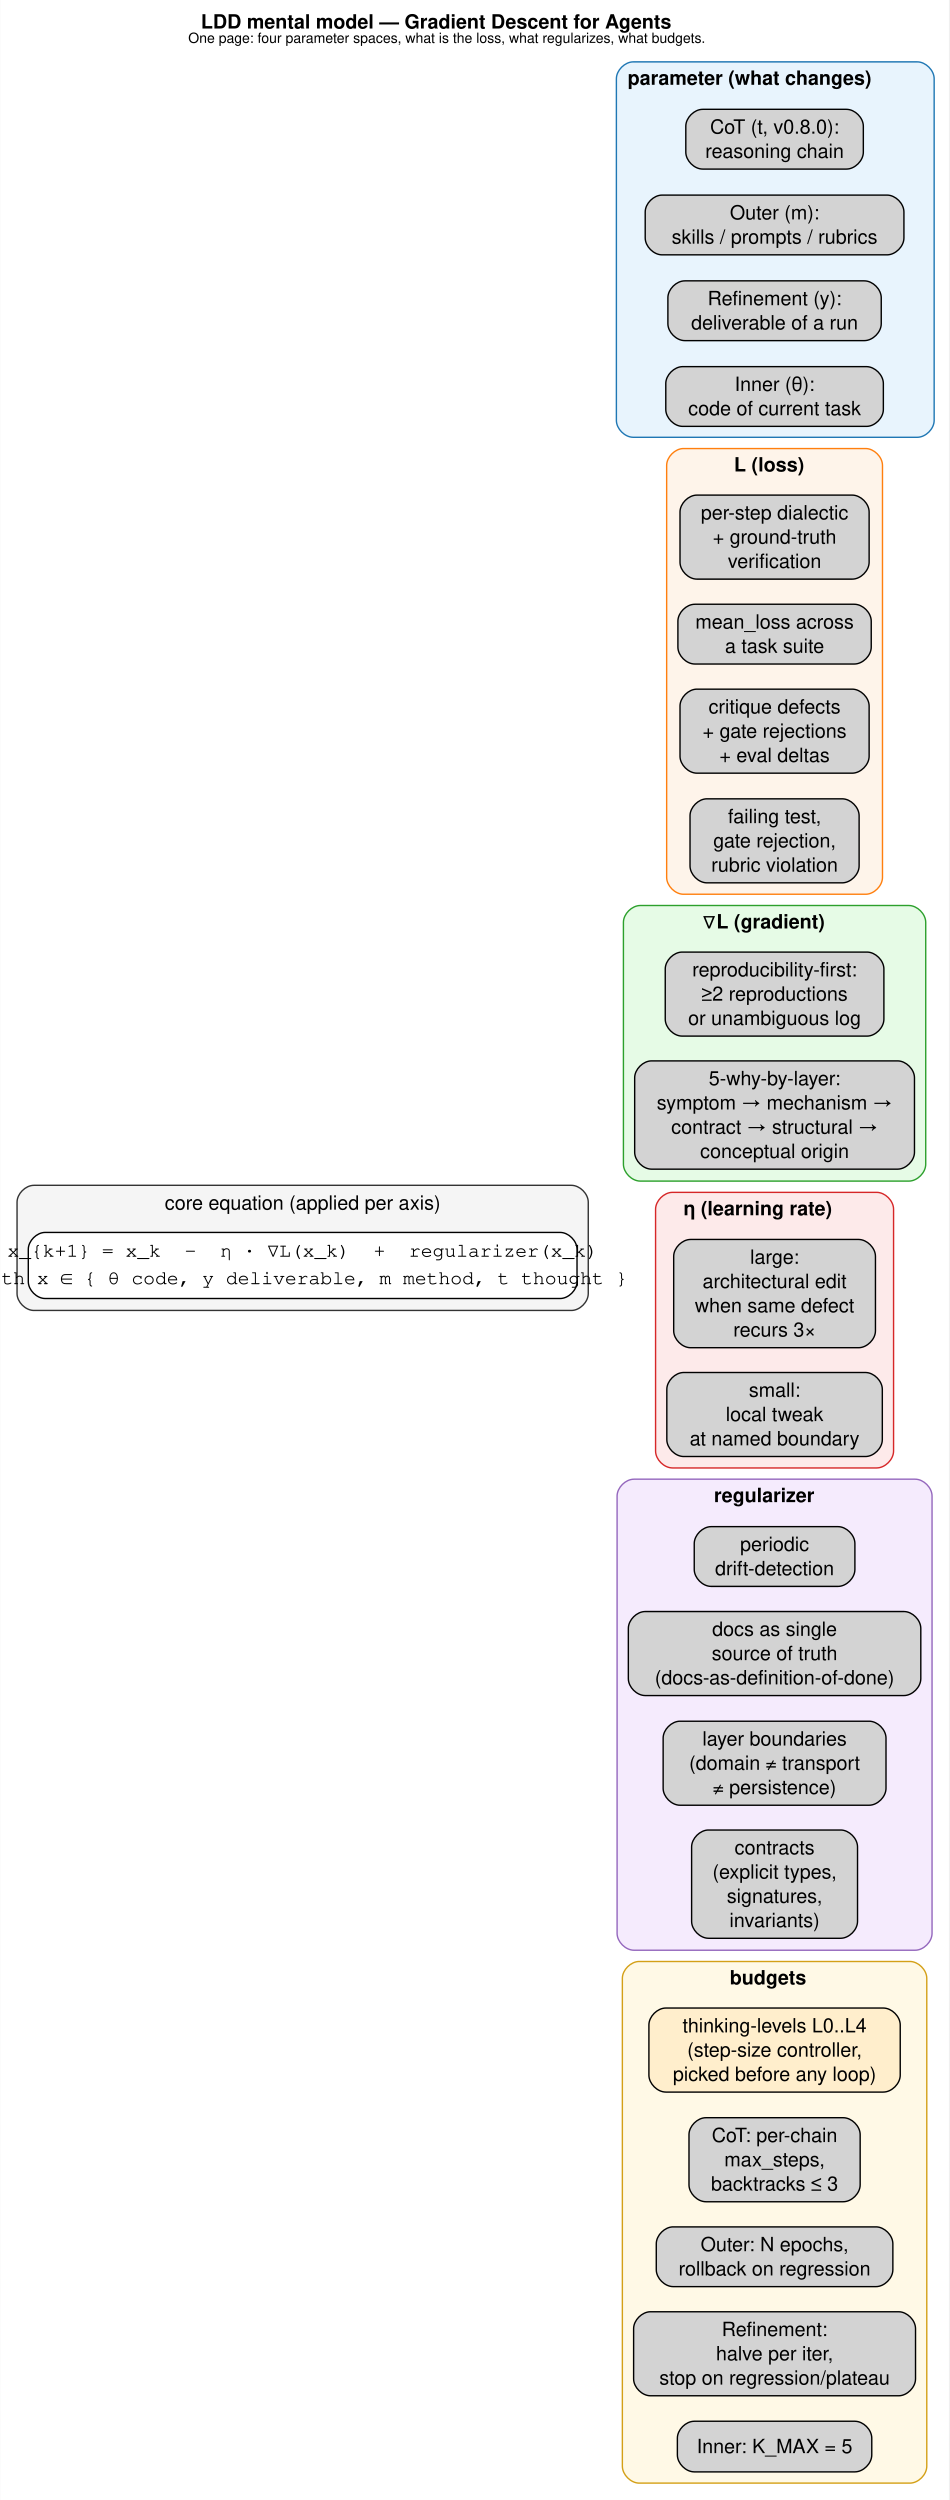
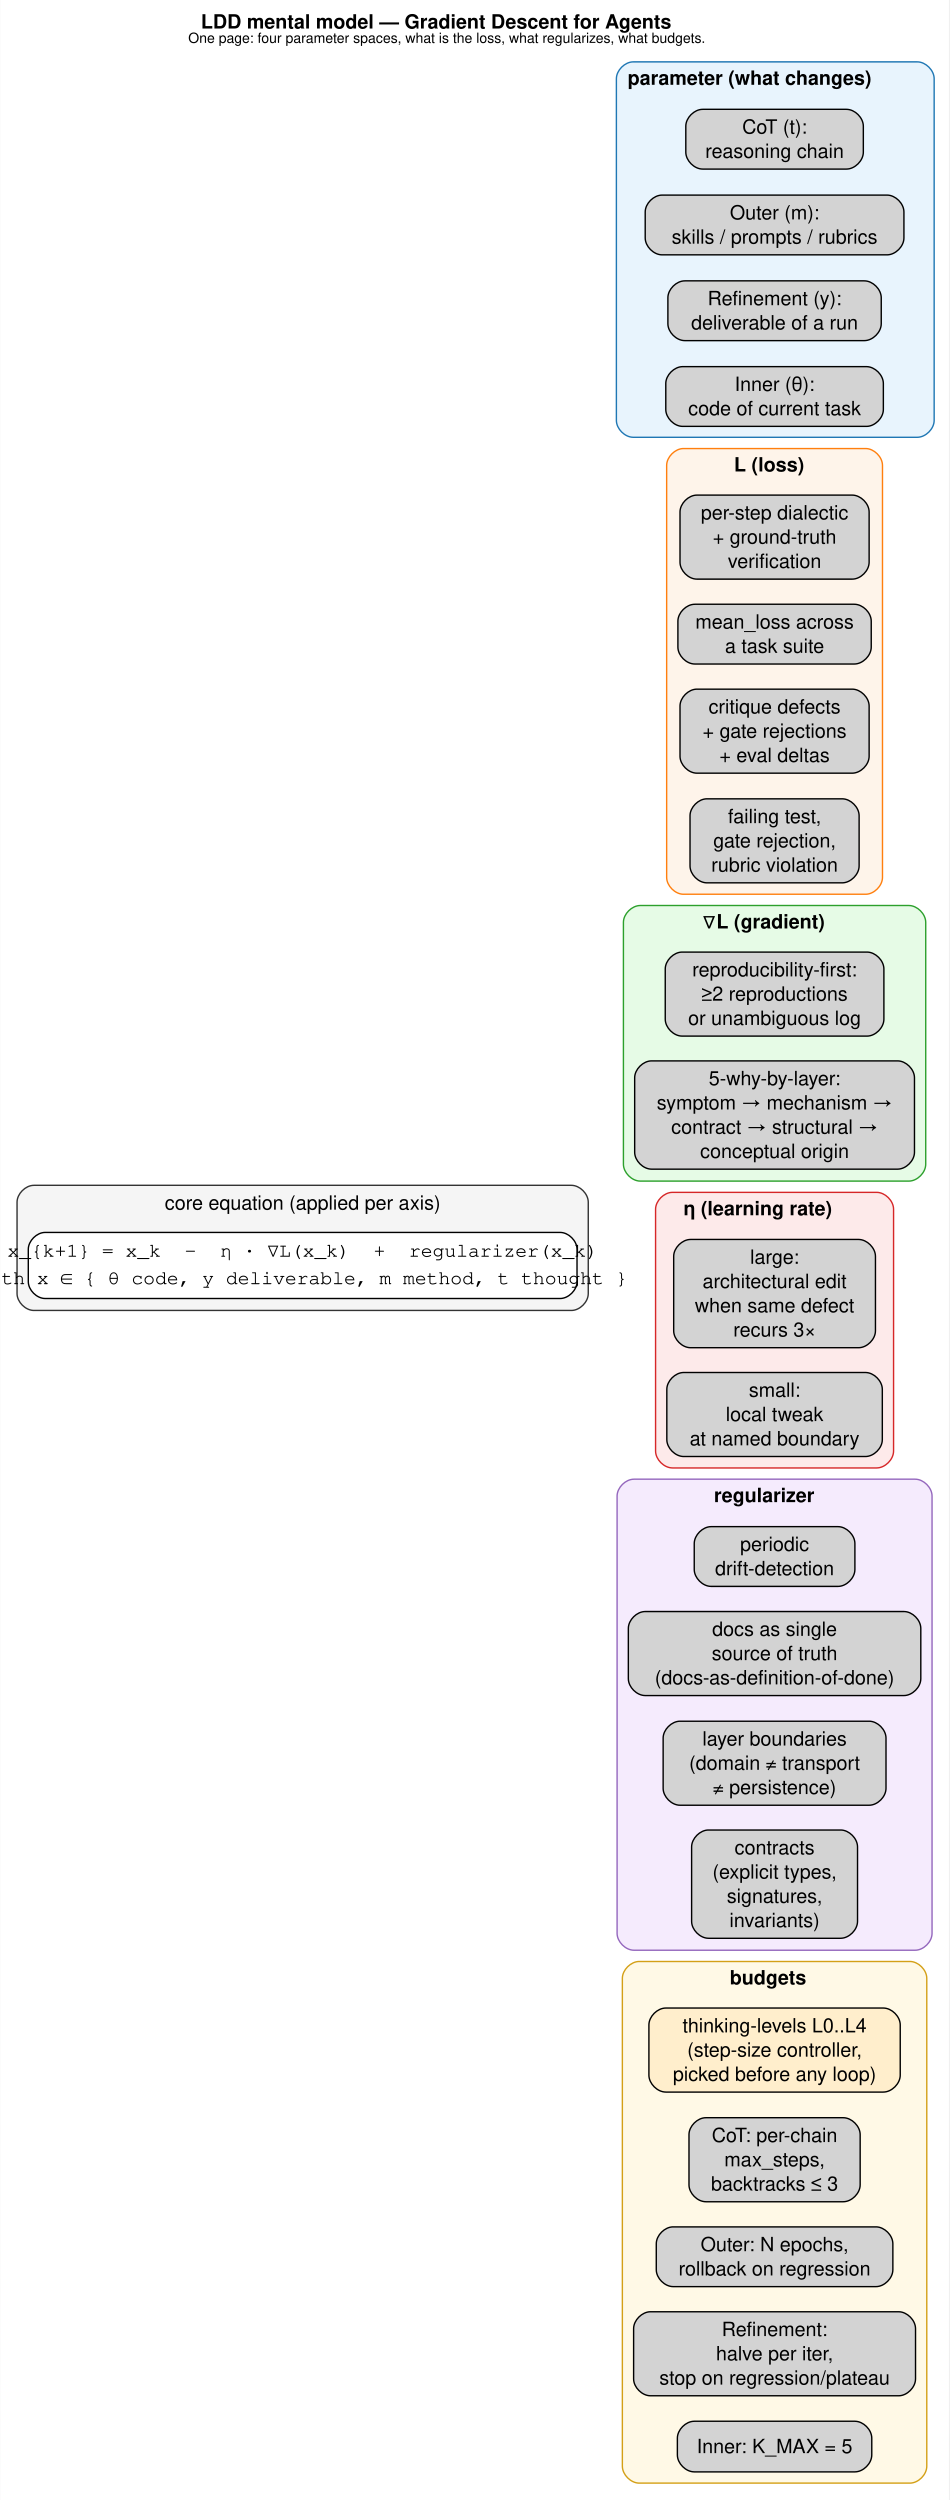
<svg xmlns="http://www.w3.org/2000/svg" width="675pt" height="1778pt" viewBox="0.00 0.00 674.75 1778.00">
  <g id="graph0" class="graph" transform="scale(1 1) rotate(0) translate(4 1774)">
    <polygon fill="white" stroke="none" points="-4,4 -4,-1774 670.75,-1774 670.75,4 -4,4" />
    <text text-anchor="start" x="138.75" y="-1753.7" font-family="Helvetica,sans-Serif" font-weight="bold" font-size="14.00">LDD mental model — Gradient Descent for Agents</text>
    <text text-anchor="start" x="129.75" y="-1743.5" font-family="Helvetica,sans-Serif" font-size="10.00">One page: four parameter spaces, what is the loss, what regularizes, what budgets.</text>
    <g id="clust1" class="cluster">
      <path fill="#f5f5f5" stroke="#333333" d="M20,-842C20,-842 402.25,-842 402.25,-842 408.25,-842 414.25,-848 414.25,-854 414.25,-854 414.25,-919 414.25,-919 414.25,-925 408.25,-931 402.25,-931 402.25,-931 20,-931 20,-931 14,-931 8,-925 8,-919 8,-919 8,-854 8,-854 8,-848 14,-842 20,-842" />
      <text text-anchor="middle" x="211.12" y="-913.7" font-family="Helvetica,sans-Serif" font-size="14.00">core equation (applied per axis)</text>
    </g>
    <g id="clust2" class="cluster">
      <path fill="#e8f4fd" stroke="#1f77b4" d="M446.25,-1463C446.25,-1463 648.25,-1463 648.25,-1463 654.25,-1463 660.25,-1469 660.25,-1475 660.25,-1475 660.25,-1718 660.25,-1718 660.25,-1724 654.25,-1730 648.25,-1730 648.25,-1730 446.25,-1730 446.25,-1730 440.25,-1730 434.25,-1724 434.25,-1718 434.25,-1718 434.25,-1475 434.25,-1475 434.25,-1469 440.25,-1463 446.25,-1463" />
      <text text-anchor="start" x="442.25" y="-1713.7" font-family="Helvetica,sans-Serif" font-weight="bold" font-size="14.00">parameter (what changes)</text>
    </g>
    <g id="clust3" class="cluster">
      <path fill="#fef4ea" stroke="#ff7f0e" d="M482,-1138C482,-1138 611.5,-1138 611.5,-1138 617.5,-1138 623.5,-1144 623.5,-1150 623.5,-1150 623.5,-1443 623.5,-1443 623.5,-1449 617.5,-1455 611.5,-1455 611.5,-1455 482,-1455 482,-1455 476,-1455 470,-1449 470,-1443 470,-1443 470,-1150 470,-1150 470,-1144 476,-1138 482,-1138" />
      <text text-anchor="start" x="517.88" y="-1438.7" font-family="Helvetica,sans-Serif" font-weight="bold" font-size="14.00">L (loss)</text>
    </g>
    <g id="clust4" class="cluster">
      <path fill="#e6fbe6" stroke="#2ca02c" d="M451.25,-934C451.25,-934 642.25,-934 642.25,-934 648.25,-934 654.25,-940 654.25,-946 654.25,-946 654.25,-1118 654.25,-1118 654.25,-1124 648.25,-1130 642.25,-1130 642.25,-1130 451.25,-1130 451.25,-1130 445.25,-1130 439.25,-1124 439.25,-1118 439.25,-1118 439.25,-946 439.25,-946 439.25,-940 445.25,-934 451.25,-934" />
      <text text-anchor="start" x="495" y="-1113.7" font-family="Helvetica,sans-Serif" font-weight="bold" font-size="14.00">∇L (gradient)</text>
    </g>
    <g id="clust5" class="cluster">
      <path fill="#fdeaea" stroke="#d62728" d="M474.12,-730C474.12,-730 619.38,-730 619.38,-730 625.38,-730 631.38,-736 631.38,-742 631.38,-742 631.38,-914 631.38,-914 631.38,-920 625.38,-926 619.38,-926 619.38,-926 474.12,-926 474.12,-926 468.12,-926 462.12,-920 462.12,-914 462.12,-914 462.12,-742 462.12,-742 462.12,-736 468.12,-730 474.12,-730" />
      <text text-anchor="start" x="481.88" y="-909.7" font-family="Helvetica,sans-Serif" font-weight="bold" font-size="14.00">η (learning rate)</text>
    </g>
    <g id="clust6" class="cluster">
      <path fill="#f5ebfd" stroke="#9467bd" d="M446.75,-387C446.75,-387 646.75,-387 646.75,-387 652.75,-387 658.75,-393 658.75,-399 658.75,-399 658.75,-710 658.75,-710 658.75,-716 652.75,-722 646.75,-722 646.75,-722 446.75,-722 446.75,-722 440.75,-722 434.75,-716 434.75,-710 434.75,-710 434.75,-399 434.75,-399 434.75,-393 440.75,-387 446.75,-387" />
      <text text-anchor="start" x="503.62" y="-705.7" font-family="Helvetica,sans-Serif" font-weight="bold" font-size="14.00">regularizer</text>
    </g>
    <g id="clust7" class="cluster">
      <path fill="#fff9e6" stroke="#d4a017" d="M450.5,-8C450.5,-8 643,-8 643,-8 649,-8 655,-14 655,-20 655,-20 655,-367 655,-367 655,-373 649,-379 643,-379 643,-379 450.5,-379 450.5,-379 444.5,-379 438.5,-373 438.5,-367 438.5,-367 438.5,-20 438.5,-20 438.5,-14 444.5,-8 450.5,-8" />
      <text text-anchor="start" x="514.88" y="-362.7" font-family="Helvetica,sans-Serif" font-weight="bold" font-size="14.00">budgets</text>
    </g>
    <g id="node1" class="node">
      <path fill="#ffffff" stroke="black" d="M394.25,-897.5C394.25,-897.5 28,-897.5 28,-897.5 22,-897.5 16,-891.5 16,-885.5 16,-885.5 16,-862.5 16,-862.5 16,-856.5 22,-850.5 28,-850.5 28,-850.5 394.25,-850.5 394.25,-850.5 400.25,-850.5 406.25,-856.5 406.25,-862.5 406.25,-862.5 406.25,-885.5 406.25,-885.5 406.25,-891.5 400.25,-897.5 394.25,-897.5" />
      <text text-anchor="middle" x="211.12" y="-880.2" font-family="Courier,monospace" font-size="14.00">x_{k+1} = x_k  −  η · ∇L(x_k)  +  regularizer(x_k)</text>
      <text text-anchor="middle" x="211.12" y="-860.7" font-family="Courier,monospace" font-size="14.00">with x ∈ { θ code, y deliverable, m method, t thought }</text>
    </g>
    <g id="node2" class="node">
      <path fill="lightgrey" stroke="black" d="M612.12,-1513.25C612.12,-1513.25 481.38,-1513.25 481.38,-1513.25 475.38,-1513.25 469.38,-1507.25 469.38,-1501.25 469.38,-1501.25 469.38,-1482.75 469.38,-1482.75 469.38,-1476.75 475.38,-1470.75 481.38,-1470.75 481.38,-1470.75 612.12,-1470.75 612.12,-1470.75 618.12,-1470.75 624.12,-1476.75 624.12,-1482.75 624.12,-1482.75 624.12,-1501.25 624.12,-1501.25 624.12,-1507.25 618.12,-1513.25 612.12,-1513.25" />
      <text text-anchor="middle" x="546.75" y="-1495.95" font-family="Helvetica,sans-Serif" font-size="14.00">Inner (θ):</text>
      <text text-anchor="middle" x="546.75" y="-1478.7" font-family="Helvetica,sans-Serif" font-size="14.00">code of current task</text>
    </g>
    <g id="node6" class="node">
      <path fill="lightgrey" stroke="black" d="M594.88,-1205.88C594.88,-1205.88 498.62,-1205.88 498.62,-1205.88 492.62,-1205.88 486.62,-1199.88 486.62,-1193.88 486.62,-1193.88 486.62,-1158.12 486.62,-1158.12 486.62,-1152.12 492.62,-1146.12 498.62,-1146.12 498.62,-1146.12 594.88,-1146.12 594.88,-1146.12 600.88,-1146.12 606.88,-1152.12 606.88,-1158.12 606.88,-1158.12 606.88,-1193.88 606.88,-1193.88 606.88,-1199.88 600.88,-1205.88 594.88,-1205.88" />
      <text text-anchor="middle" x="546.75" y="-1188.58" font-family="Helvetica,sans-Serif" font-size="14.00">failing test,</text>
      <text text-anchor="middle" x="546.75" y="-1171.33" font-family="Helvetica,sans-Serif" font-size="14.00">gate rejection,</text>
      <text text-anchor="middle" x="546.75" y="-1154.08" font-family="Helvetica,sans-Serif" font-size="14.00">rubric violation</text>
    </g>
    <g id="node10" class="node">
      <path fill="lightgrey" stroke="black" d="M634.25,-1019.5C634.25,-1019.5 459.25,-1019.5 459.25,-1019.5 453.25,-1019.5 447.25,-1013.5 447.25,-1007.5 447.25,-1007.5 447.25,-954.5 447.25,-954.5 447.25,-948.5 453.25,-942.5 459.25,-942.5 459.25,-942.5 634.25,-942.5 634.25,-942.5 640.25,-942.5 646.25,-948.5 646.25,-954.5 646.25,-954.5 646.25,-1007.5 646.25,-1007.5 646.25,-1013.5 640.25,-1019.5 634.25,-1019.5" />
      <text text-anchor="middle" x="546.75" y="-1002.2" font-family="Helvetica,sans-Serif" font-size="14.00">5-why-by-layer:</text>
      <text text-anchor="middle" x="546.75" y="-984.95" font-family="Helvetica,sans-Serif" font-size="14.00">symptom → mechanism →</text>
      <text text-anchor="middle" x="546.75" y="-967.7" font-family="Helvetica,sans-Serif" font-size="14.00">contract → structural →</text>
      <text text-anchor="middle" x="546.75" y="-950.45" font-family="Helvetica,sans-Serif" font-size="14.00">conceptual origin</text>
    </g>
    <g id="node12" class="node">
      <path fill="lightgrey" stroke="black" d="M611.38,-797.88C611.38,-797.88 482.12,-797.88 482.12,-797.88 476.12,-797.88 470.12,-791.88 470.12,-785.88 470.12,-785.88 470.12,-750.12 470.12,-750.12 470.12,-744.12 476.12,-738.12 482.12,-738.12 482.12,-738.12 611.38,-738.12 611.38,-738.12 617.38,-738.12 623.38,-744.12 623.38,-750.12 623.38,-750.12 623.38,-785.88 623.38,-785.88 623.38,-791.88 617.38,-797.88 611.38,-797.88" />
      <text text-anchor="middle" x="546.75" y="-780.58" font-family="Helvetica,sans-Serif" font-size="14.00">small:</text>
      <text text-anchor="middle" x="546.75" y="-763.33" font-family="Helvetica,sans-Serif" font-size="14.00">local tweak</text>
      <text text-anchor="middle" x="546.75" y="-746.08" font-family="Helvetica,sans-Serif" font-size="14.00">at named boundary</text>
    </g>
    <g id="node14" class="node">
      <path fill="lightgrey" stroke="black" d="M593.75,-472.5C593.75,-472.5 499.75,-472.5 499.75,-472.5 493.75,-472.5 487.75,-466.5 487.75,-460.5 487.75,-460.5 487.75,-407.5 487.75,-407.5 487.75,-401.5 493.75,-395.5 499.75,-395.5 499.75,-395.5 593.75,-395.5 593.75,-395.5 599.75,-395.5 605.75,-401.5 605.75,-407.5 605.75,-407.5 605.75,-460.5 605.75,-460.5 605.75,-466.5 599.75,-472.5 593.75,-472.5" />
      <text text-anchor="middle" x="546.75" y="-455.2" font-family="Helvetica,sans-Serif" font-size="14.00">contracts</text>
      <text text-anchor="middle" x="546.75" y="-437.95" font-family="Helvetica,sans-Serif" font-size="14.00">(explicit types,</text>
      <text text-anchor="middle" x="546.75" y="-420.7" font-family="Helvetica,sans-Serif" font-size="14.00">signatures,</text>
      <text text-anchor="middle" x="546.75" y="-403.45" font-family="Helvetica,sans-Serif" font-size="14.00">invariants)</text>
    </g>
    <g id="node18" class="node">
      <path fill="lightgrey" stroke="black" d="M603.88,-52C603.88,-52 489.62,-52 489.62,-52 483.62,-52 477.62,-46 477.62,-40 477.62,-40 477.62,-28 477.62,-28 477.62,-22 483.62,-16 489.62,-16 489.62,-16 603.88,-16 603.88,-16 609.88,-16 615.88,-22 615.88,-28 615.88,-28 615.88,-40 615.88,-40 615.88,-46 609.88,-52 603.88,-52" />
      <text text-anchor="middle" x="546.75" y="-29.32" font-family="Helvetica,sans-Serif" font-size="14.00">Inner: K_MAX = 5</text>
    </g>
    <g id="node3" class="node">
      <path fill="lightgrey" stroke="black" d="M610.62,-1574.25C610.62,-1574.25 482.88,-1574.25 482.88,-1574.25 476.88,-1574.25 470.88,-1568.25 470.88,-1562.25 470.88,-1562.25 470.88,-1543.75 470.88,-1543.75 470.88,-1537.75 476.88,-1531.75 482.88,-1531.75 482.88,-1531.75 610.62,-1531.75 610.62,-1531.75 616.62,-1531.75 622.62,-1537.75 622.62,-1543.75 622.62,-1543.75 622.62,-1562.25 622.62,-1562.25 622.62,-1568.25 616.62,-1574.25 610.62,-1574.25" />
      <text text-anchor="middle" x="546.75" y="-1556.95" font-family="Helvetica,sans-Serif" font-size="14.00">Refinement (y):</text>
      <text text-anchor="middle" x="546.75" y="-1539.7" font-family="Helvetica,sans-Serif" font-size="14.00">deliverable of a run</text>
    </g>
    <g id="node4" class="node">
      <path fill="lightgrey" stroke="black" d="M626.75,-1635.25C626.75,-1635.25 466.75,-1635.25 466.75,-1635.25 460.75,-1635.25 454.75,-1629.25 454.75,-1623.25 454.75,-1623.25 454.75,-1604.75 454.75,-1604.75 454.75,-1598.75 460.75,-1592.75 466.75,-1592.75 466.75,-1592.75 626.75,-1592.75 626.75,-1592.75 632.75,-1592.75 638.75,-1598.75 638.75,-1604.75 638.75,-1604.75 638.75,-1623.25 638.75,-1623.25 638.75,-1629.25 632.75,-1635.25 626.75,-1635.25" />
      <text text-anchor="middle" x="546.75" y="-1617.95" font-family="Helvetica,sans-Serif" font-size="14.00">Outer (m):</text>
      <text text-anchor="middle" x="546.75" y="-1600.7" font-family="Helvetica,sans-Serif" font-size="14.00">skills / prompts / rubrics</text>
    </g>
    <g id="node5" class="node">
      <path fill="lightgrey" stroke="black" d="M597.88,-1696.25C597.88,-1696.25 495.62,-1696.25 495.62,-1696.25 489.62,-1696.25 483.62,-1690.25 483.62,-1684.25 483.62,-1684.25 483.62,-1665.75 483.62,-1665.75 483.62,-1659.75 489.62,-1653.75 495.62,-1653.75 495.62,-1653.75 597.88,-1653.75 597.88,-1653.75 603.88,-1653.75 609.88,-1659.75 609.88,-1665.75 609.88,-1665.75 609.88,-1684.25 609.88,-1684.25 609.88,-1690.25 603.88,-1696.25 597.88,-1696.25" />
-       <text text-anchor="middle" x="546.75" y="-1678.95" font-family="Helvetica,sans-Serif" font-size="14.00">CoT (t, v0.8.0):</text>
+       <text text-anchor="middle" x="546.75" y="-1678.95" font-family="Helvetica,sans-Serif" font-size="14.00">CoT (t):</text>
      <text text-anchor="middle" x="546.75" y="-1661.7" font-family="Helvetica,sans-Serif" font-size="14.00">reasoning chain</text>
    </g>
    <g id="node7" class="node">
      <path fill="lightgrey" stroke="black" d="M602,-1283.88C602,-1283.88 491.5,-1283.88 491.5,-1283.88 485.5,-1283.88 479.5,-1277.88 479.5,-1271.88 479.5,-1271.88 479.5,-1236.12 479.5,-1236.12 479.5,-1230.12 485.5,-1224.12 491.5,-1224.12 491.5,-1224.12 602,-1224.12 602,-1224.12 608,-1224.12 614,-1230.12 614,-1236.12 614,-1236.12 614,-1271.88 614,-1271.88 614,-1277.88 608,-1283.88 602,-1283.88" />
      <text text-anchor="middle" x="546.75" y="-1266.58" font-family="Helvetica,sans-Serif" font-size="14.00">critique defects</text>
      <text text-anchor="middle" x="546.75" y="-1249.33" font-family="Helvetica,sans-Serif" font-size="14.00">+ gate rejections</text>
      <text text-anchor="middle" x="546.75" y="-1232.08" font-family="Helvetica,sans-Serif" font-size="14.00">+ eval deltas</text>
    </g>
    <g id="node8" class="node">
      <path fill="lightgrey" stroke="black" d="M603.5,-1344.25C603.5,-1344.25 490,-1344.25 490,-1344.25 484,-1344.25 478,-1338.25 478,-1332.25 478,-1332.25 478,-1313.75 478,-1313.75 478,-1307.75 484,-1301.75 490,-1301.75 490,-1301.75 603.5,-1301.75 603.5,-1301.75 609.5,-1301.75 615.5,-1307.75 615.5,-1313.75 615.5,-1313.75 615.5,-1332.25 615.5,-1332.25 615.5,-1338.25 609.5,-1344.25 603.5,-1344.25" />
      <text text-anchor="middle" x="546.75" y="-1326.95" font-family="Helvetica,sans-Serif" font-size="14.00">mean_loss across</text>
      <text text-anchor="middle" x="546.75" y="-1309.7" font-family="Helvetica,sans-Serif" font-size="14.00">a task suite</text>
    </g>
    <g id="node9" class="node">
      <path fill="lightgrey" stroke="black" d="M602,-1421.88C602,-1421.88 491.5,-1421.88 491.5,-1421.88 485.5,-1421.88 479.5,-1415.88 479.5,-1409.88 479.5,-1409.88 479.5,-1374.12 479.5,-1374.12 479.5,-1368.12 485.5,-1362.12 491.5,-1362.12 491.5,-1362.12 602,-1362.12 602,-1362.12 608,-1362.12 614,-1368.12 614,-1374.12 614,-1374.12 614,-1409.88 614,-1409.88 614,-1415.88 608,-1421.88 602,-1421.88" />
      <text text-anchor="middle" x="546.75" y="-1404.58" font-family="Helvetica,sans-Serif" font-size="14.00">per-step dialectic</text>
      <text text-anchor="middle" x="546.75" y="-1387.33" font-family="Helvetica,sans-Serif" font-size="14.00">+ ground-truth</text>
      <text text-anchor="middle" x="546.75" y="-1370.08" font-family="Helvetica,sans-Serif" font-size="14.00">verification</text>
    </g>
    <g id="node11" class="node">
      <path fill="lightgrey" stroke="black" d="M612.5,-1096.88C612.5,-1096.88 481,-1096.88 481,-1096.88 475,-1096.88 469,-1090.88 469,-1084.88 469,-1084.88 469,-1049.12 469,-1049.12 469,-1043.12 475,-1037.12 481,-1037.12 481,-1037.12 612.5,-1037.12 612.5,-1037.12 618.5,-1037.12 624.5,-1043.12 624.5,-1049.12 624.5,-1049.12 624.5,-1084.88 624.5,-1084.88 624.5,-1090.88 618.5,-1096.88 612.5,-1096.88" />
      <text text-anchor="middle" x="546.75" y="-1079.58" font-family="Helvetica,sans-Serif" font-size="14.00">reproducibility-first:</text>
      <text text-anchor="middle" x="546.75" y="-1062.33" font-family="Helvetica,sans-Serif" font-size="14.00">≥2 reproductions</text>
      <text text-anchor="middle" x="546.75" y="-1045.08" font-family="Helvetica,sans-Serif" font-size="14.00">or unambiguous log</text>
    </g>
    <g id="node13" class="node">
      <path fill="lightgrey" stroke="black" d="M606.5,-892.5C606.5,-892.5 487,-892.5 487,-892.5 481,-892.5 475,-886.5 475,-880.5 475,-880.5 475,-827.5 475,-827.5 475,-821.5 481,-815.5 487,-815.5 487,-815.5 606.5,-815.5 606.5,-815.5 612.5,-815.5 618.5,-821.5 618.5,-827.5 618.5,-827.5 618.5,-880.5 618.5,-880.5 618.5,-886.5 612.5,-892.5 606.5,-892.5" />
      <text text-anchor="middle" x="546.75" y="-875.2" font-family="Helvetica,sans-Serif" font-size="14.00">large:</text>
      <text text-anchor="middle" x="546.75" y="-857.95" font-family="Helvetica,sans-Serif" font-size="14.00">architectural edit</text>
      <text text-anchor="middle" x="546.75" y="-840.7" font-family="Helvetica,sans-Serif" font-size="14.00">when same defect</text>
      <text text-anchor="middle" x="546.75" y="-823.45" font-family="Helvetica,sans-Serif" font-size="14.00">recurs 3×</text>
    </g>
    <g id="node15" class="node">
      <path fill="lightgrey" stroke="black" d="M614,-549.88C614,-549.88 479.5,-549.88 479.5,-549.88 473.5,-549.88 467.5,-543.88 467.5,-537.88 467.5,-537.88 467.5,-502.12 467.5,-502.12 467.5,-496.12 473.5,-490.12 479.5,-490.12 479.5,-490.12 614,-490.12 614,-490.12 620,-490.12 626,-496.12 626,-502.12 626,-502.12 626,-537.88 626,-537.88 626,-543.88 620,-549.88 614,-549.88" />
      <text text-anchor="middle" x="546.75" y="-532.58" font-family="Helvetica,sans-Serif" font-size="14.00">layer boundaries</text>
      <text text-anchor="middle" x="546.75" y="-515.33" font-family="Helvetica,sans-Serif" font-size="14.00">(domain ≠ transport</text>
      <text text-anchor="middle" x="546.75" y="-498.07" font-family="Helvetica,sans-Serif" font-size="14.00">≠ persistence)</text>
    </g>
    <g id="node16" class="node">
      <path fill="lightgrey" stroke="black" d="M638.75,-627.88C638.75,-627.88 454.75,-627.88 454.75,-627.88 448.75,-627.88 442.75,-621.88 442.75,-615.88 442.75,-615.88 442.75,-580.12 442.75,-580.12 442.75,-574.12 448.75,-568.12 454.75,-568.12 454.75,-568.12 638.75,-568.12 638.75,-568.12 644.75,-568.12 650.75,-574.12 650.75,-580.12 650.75,-580.12 650.75,-615.88 650.75,-615.88 650.75,-621.88 644.75,-627.88 638.75,-627.88" />
      <text text-anchor="middle" x="546.75" y="-610.58" font-family="Helvetica,sans-Serif" font-size="14.00">docs as single</text>
      <text text-anchor="middle" x="546.75" y="-593.33" font-family="Helvetica,sans-Serif" font-size="14.00">source of truth</text>
      <text text-anchor="middle" x="546.75" y="-576.08" font-family="Helvetica,sans-Serif" font-size="14.00">(docs-as-definition-of-done)</text>
    </g>
    <g id="node17" class="node">
      <path fill="lightgrey" stroke="black" d="M591.88,-688.25C591.88,-688.25 501.62,-688.25 501.62,-688.25 495.62,-688.25 489.62,-682.25 489.62,-676.25 489.62,-676.25 489.62,-657.75 489.62,-657.75 489.62,-651.75 495.62,-645.75 501.62,-645.75 501.62,-645.75 591.88,-645.75 591.88,-645.75 597.88,-645.75 603.88,-651.75 603.88,-657.75 603.88,-657.75 603.88,-676.25 603.88,-676.25 603.88,-682.25 597.88,-688.25 591.88,-688.25" />
      <text text-anchor="middle" x="546.75" y="-670.95" font-family="Helvetica,sans-Serif" font-size="14.00">periodic</text>
      <text text-anchor="middle" x="546.75" y="-653.7" font-family="Helvetica,sans-Serif" font-size="14.00">drift-detection</text>
    </g>
    <g id="node19" class="node">
      <path fill="lightgrey" stroke="black" d="M635,-129.88C635,-129.88 458.5,-129.88 458.5,-129.88 452.5,-129.88 446.5,-123.88 446.5,-117.88 446.5,-117.88 446.5,-82.12 446.5,-82.12 446.5,-76.12 452.5,-70.12 458.5,-70.12 458.5,-70.12 635,-70.12 635,-70.12 641,-70.12 647,-76.12 647,-82.12 647,-82.12 647,-117.88 647,-117.88 647,-123.88 641,-129.88 635,-129.88" />
      <text text-anchor="middle" x="546.75" y="-112.58" font-family="Helvetica,sans-Serif" font-size="14.00">Refinement:</text>
      <text text-anchor="middle" x="546.75" y="-95.33" font-family="Helvetica,sans-Serif" font-size="14.00">halve per iter,</text>
      <text text-anchor="middle" x="546.75" y="-78.08" font-family="Helvetica,sans-Serif" font-size="14.00">stop on regression/plateau</text>
    </g>
    <g id="node20" class="node">
      <path fill="lightgrey" stroke="black" d="M618.88,-190.25C618.88,-190.25 474.62,-190.25 474.62,-190.25 468.62,-190.25 462.62,-184.25 462.62,-178.25 462.62,-178.25 462.62,-159.75 462.62,-159.75 462.62,-153.75 468.62,-147.75 474.62,-147.75 474.62,-147.75 618.88,-147.75 618.88,-147.75 624.88,-147.75 630.88,-153.75 630.88,-159.75 630.88,-159.75 630.88,-178.25 630.88,-178.25 630.88,-184.25 624.88,-190.25 618.88,-190.25" />
      <text text-anchor="middle" x="546.75" y="-172.95" font-family="Helvetica,sans-Serif" font-size="14.00">Outer: N epochs,</text>
      <text text-anchor="middle" x="546.75" y="-155.7" font-family="Helvetica,sans-Serif" font-size="14.00">rollback on regression</text>
    </g>
    <g id="node21" class="node">
      <path fill="lightgrey" stroke="black" d="M595.62,-267.88C595.62,-267.88 497.88,-267.88 497.88,-267.88 491.88,-267.88 485.88,-261.88 485.88,-255.88 485.88,-255.88 485.88,-220.12 485.88,-220.12 485.88,-214.12 491.88,-208.12 497.88,-208.12 497.88,-208.12 595.62,-208.12 595.62,-208.12 601.62,-208.12 607.62,-214.12 607.62,-220.12 607.62,-220.12 607.62,-255.88 607.62,-255.88 607.62,-261.88 601.62,-267.88 595.62,-267.88" />
      <text text-anchor="middle" x="546.75" y="-250.57" font-family="Helvetica,sans-Serif" font-size="14.00">CoT: per-chain</text>
      <text text-anchor="middle" x="546.75" y="-233.32" font-family="Helvetica,sans-Serif" font-size="14.00">max_steps,</text>
      <text text-anchor="middle" x="546.75" y="-216.07" font-family="Helvetica,sans-Serif" font-size="14.00">backtracks ≤ 3</text>
    </g>
    <g id="node22" class="node">
      <path fill="#ffeecc" stroke="black" d="M624.12,-345.88C624.12,-345.88 469.38,-345.88 469.38,-345.88 463.38,-345.88 457.38,-339.88 457.38,-333.88 457.38,-333.88 457.38,-298.12 457.38,-298.12 457.38,-292.12 463.38,-286.12 469.38,-286.12 469.38,-286.12 624.12,-286.12 624.12,-286.12 630.12,-286.12 636.12,-292.12 636.12,-298.12 636.12,-298.12 636.12,-333.88 636.12,-333.88 636.12,-339.88 630.12,-345.88 624.12,-345.88" />
      <text text-anchor="middle" x="546.75" y="-328.57" font-family="Helvetica,sans-Serif" font-size="14.00">thinking-levels L0..L4</text>
      <text text-anchor="middle" x="546.75" y="-311.32" font-family="Helvetica,sans-Serif" font-size="14.00">(step-size controller,</text>
      <text text-anchor="middle" x="546.75" y="-294.07" font-family="Helvetica,sans-Serif" font-size="14.00">picked before any loop)</text>
    </g>
  </g>
</svg>
